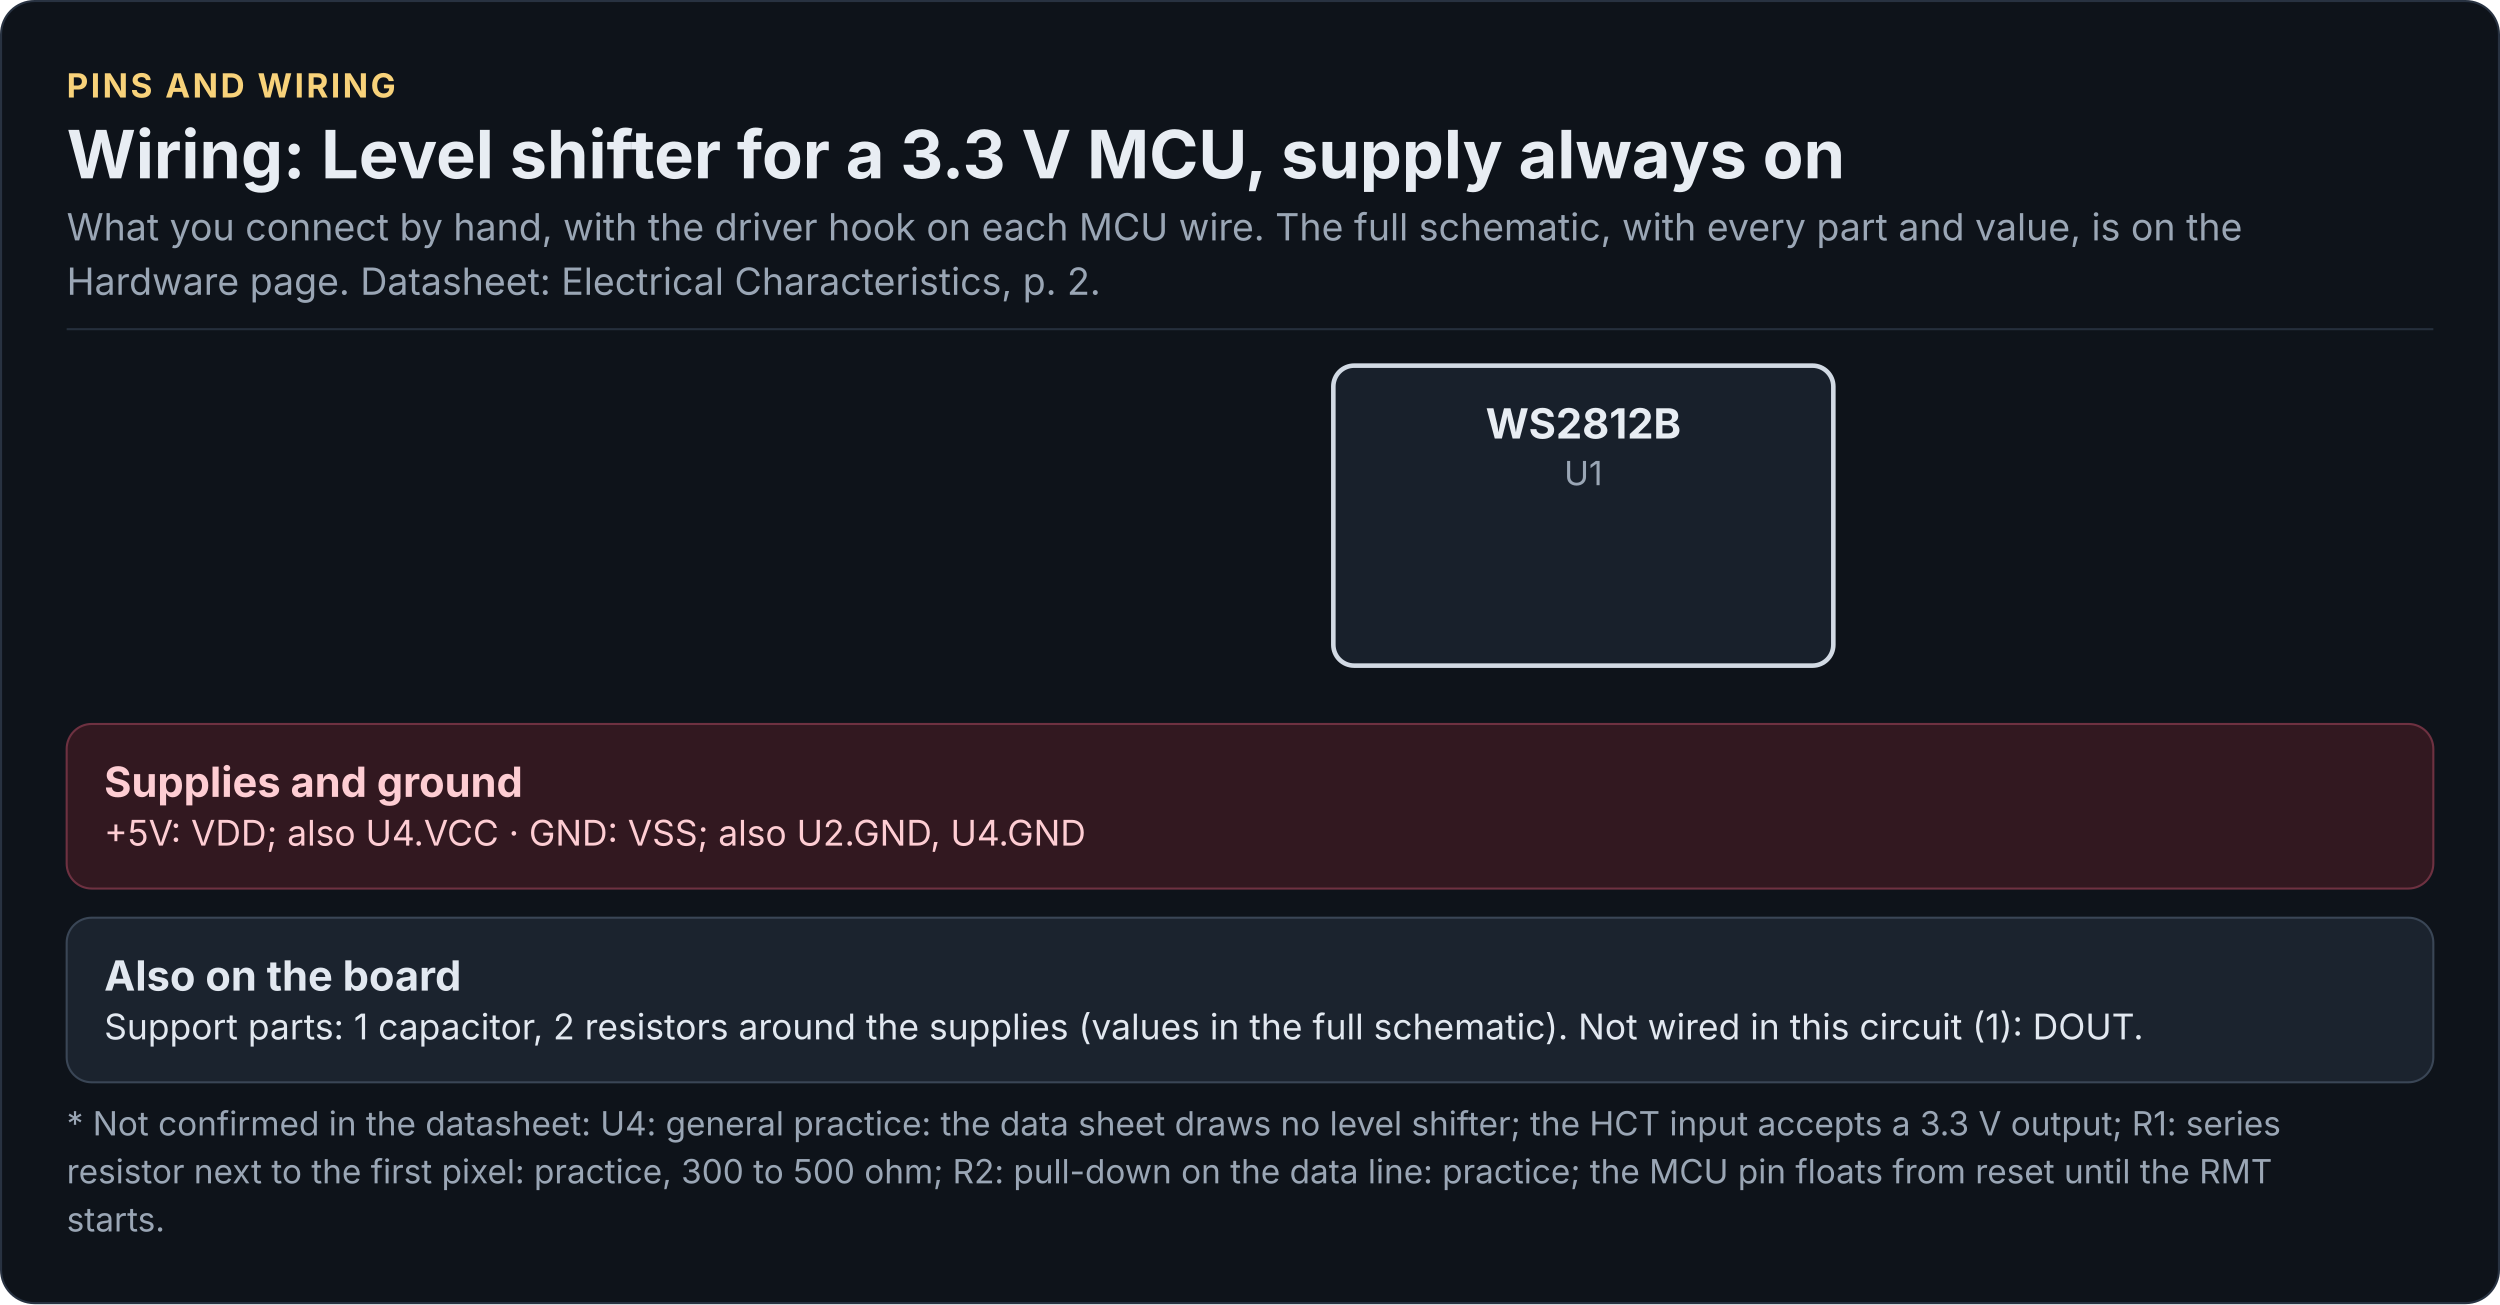
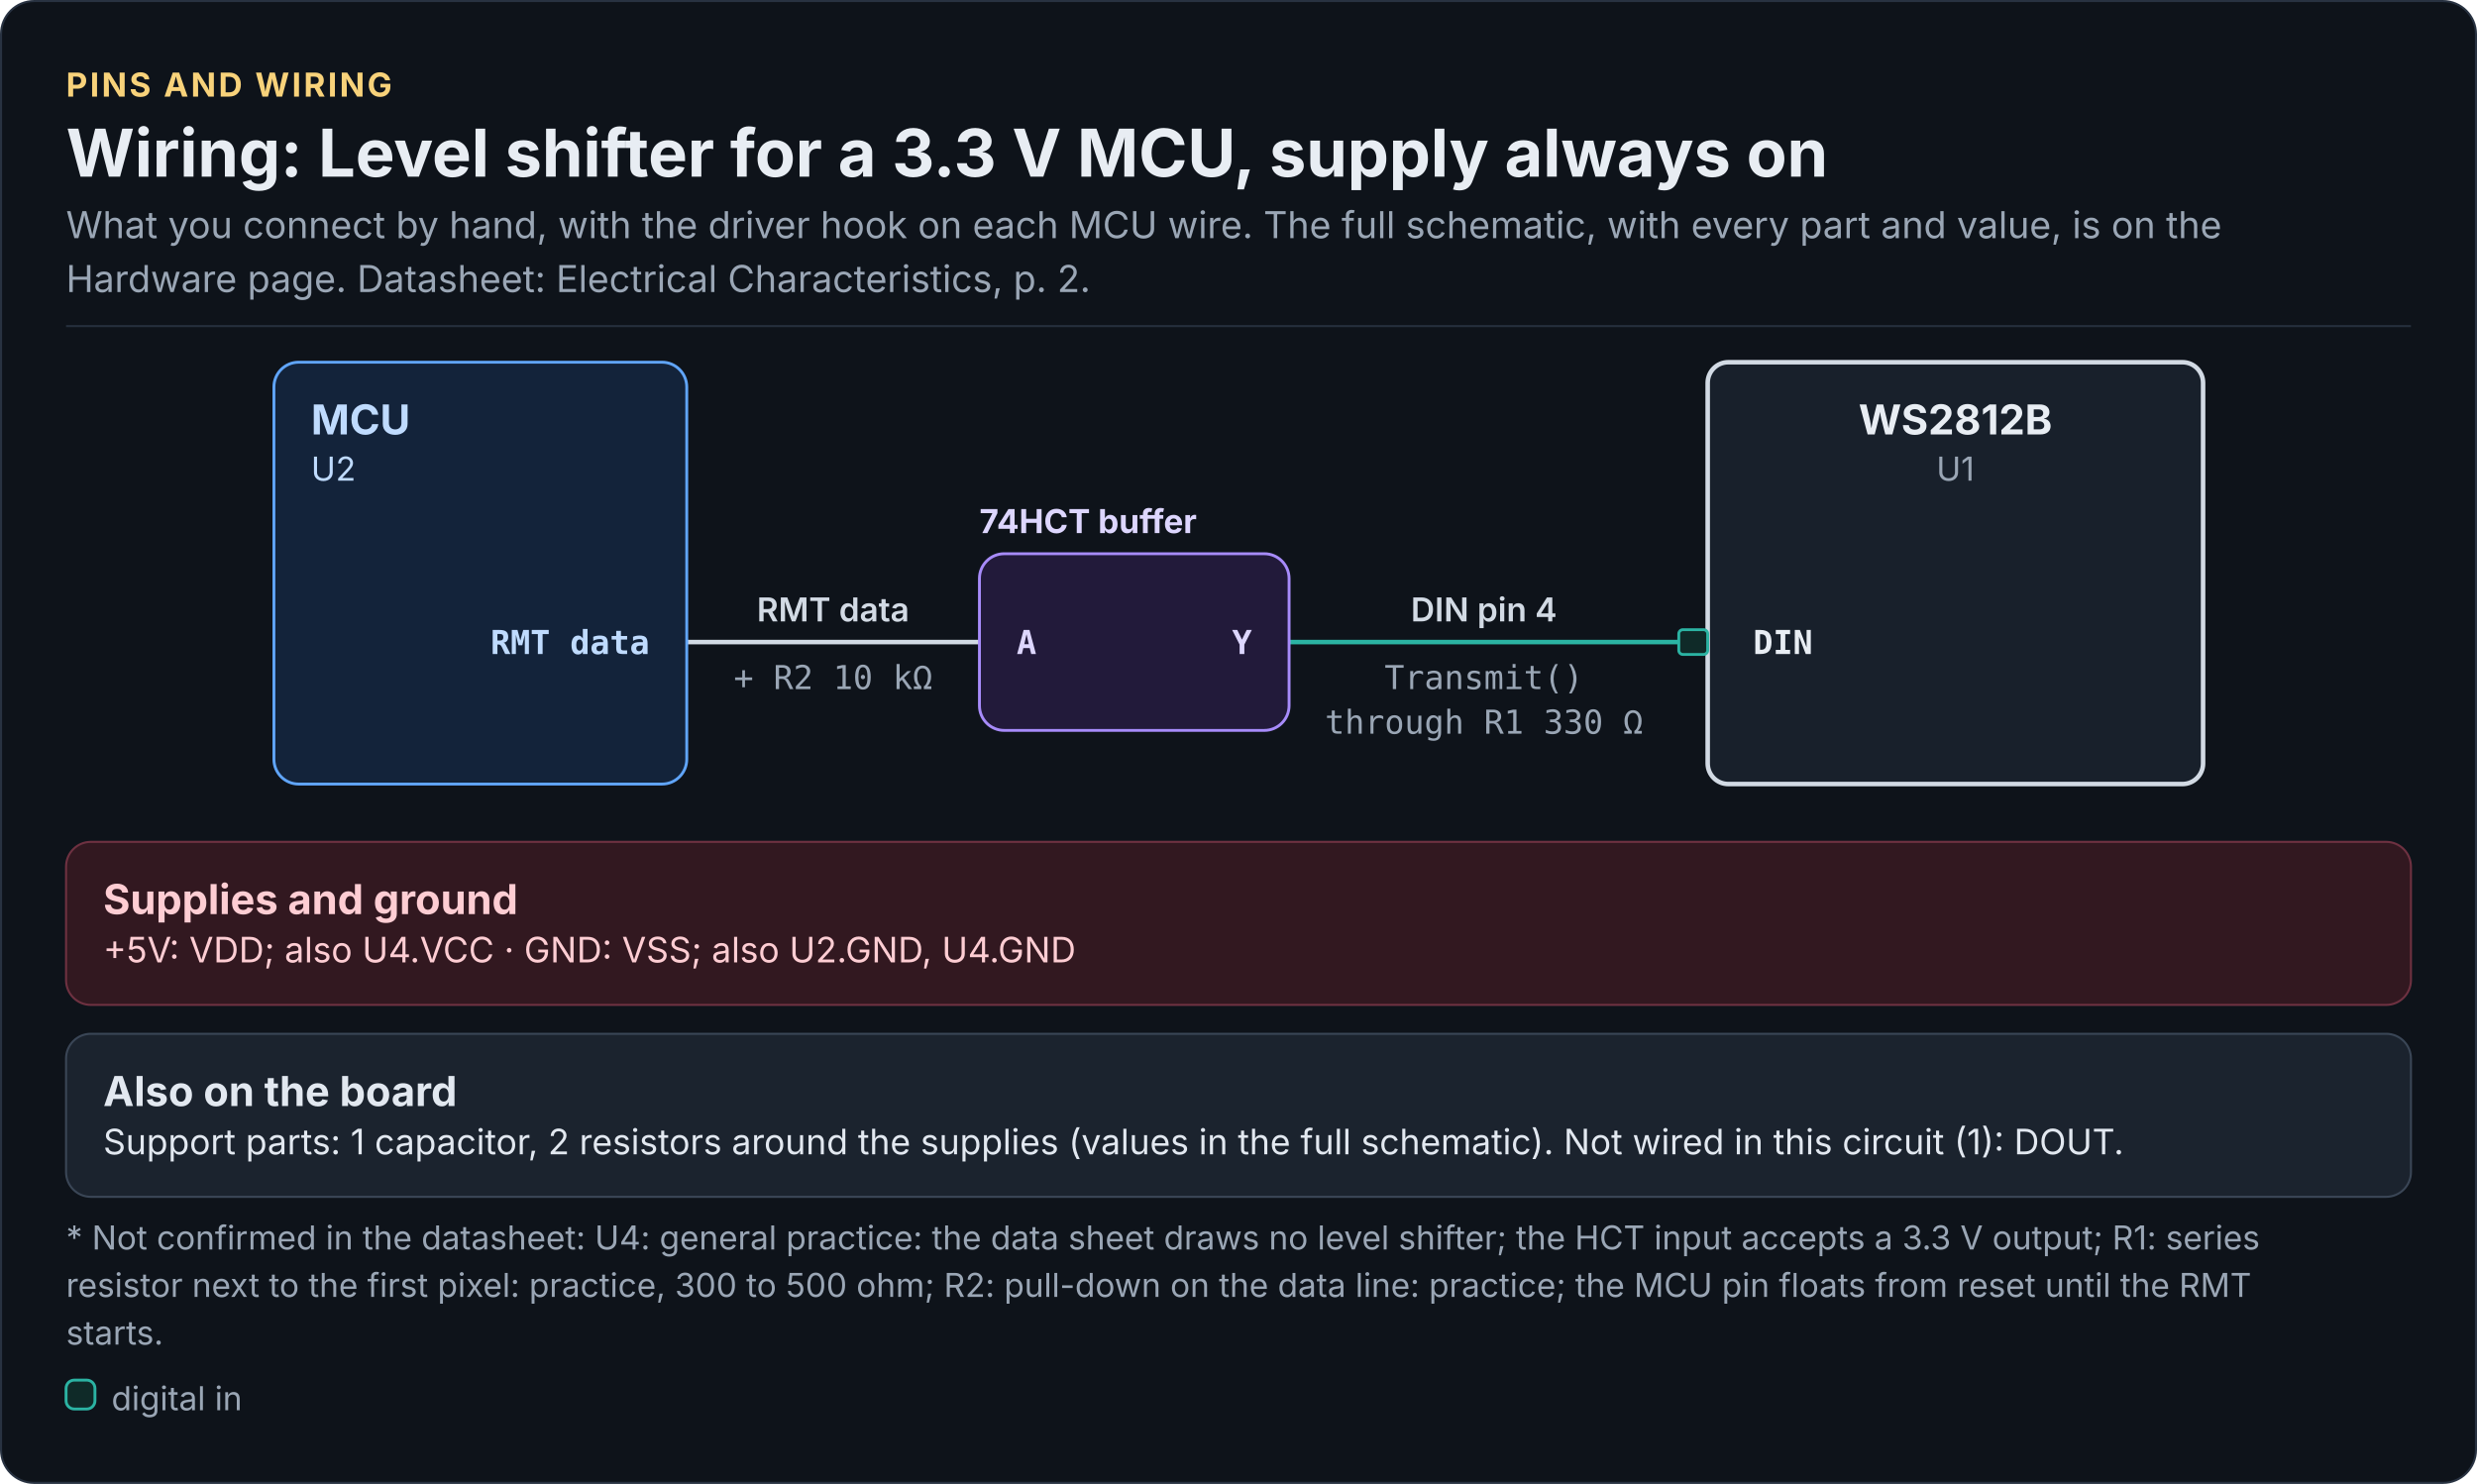
- <svg xmlns="http://www.w3.org/2000/svg" width="1200" height="626" viewBox="0 0 1200 626" role="img" aria-labelledby="chip-wiring-shifted-title chip-wiring-shifted-desc" font-family="Inter, 'Segoe UI', Roboto, 'Helvetica Neue', Arial, sans-serif">
-   <rect x="0.5" y="0.5" width="1199" height="625" rx="16" fill="#0E131A" stroke="#283241" />
+ <svg xmlns="http://www.w3.org/2000/svg" width="1200" height="719" viewBox="0 0 1200 719" role="img" aria-labelledby="chip-wiring-shifted-title chip-wiring-shifted-desc" font-family="Inter, 'Segoe UI', Roboto, 'Helvetica Neue', Arial, sans-serif">
+   <rect x="0.5" y="0.5" width="1199" height="718" rx="16" fill="#0E131A" stroke="#283241" />
  <text x="32" y="46.8" font-size="16" font-weight="700" letter-spacing="1.2" fill="#F8D27A">PINS AND WIRING</text>
  <text x="32" y="85.6" font-size="32" font-weight="700" fill="#E8EDF3">Wiring: Level shifter for a 3.3 V MCU, supply always on</text>
  <text x="32" y="115.4" font-size="18" fill="#9AA6B5">What you connect by hand, with the driver hook on each MCU wire. The full schematic, with every part and value, is on the</text>
  <text x="32" y="141.5" font-size="18" fill="#9AA6B5">Hardware page. Datasheet: Electrical Characteristics, p. 2.</text>
  <rect x="32" y="157.5" width="1136" height="1" fill="#252F3C" />
-   <rect x="640" y="175.5" width="240" height="144" rx="10" fill="#18202B" stroke="#D2DAE4" stroke-width="2.2" />
-   <rect x="32" y="347.5" width="1136" height="79" rx="12" fill="#321820" stroke="#6E3141" stroke-width="1" />
-   <rect x="32" y="440.5" width="1136" height="79" rx="12" fill="#1B232E" stroke="#3A4656" stroke-width="1" />
-   <text x="760" y="210.5" font-size="20" font-weight="700" text-anchor="middle" fill="#E8EDF3">WS2812B</text>
-   <text x="760" y="232.9" font-size="16" text-anchor="middle" fill="#9AA6B5">U1</text>
-   <text x="50" y="382.5" font-size="20" font-weight="700" fill="#FECDD3">Supplies and ground</text>
-   <text x="50" y="405.9" font-size="17" fill="#FECDD3">+5V: VDD; also U4.VCC · GND: VSS; also U2.GND, U4.GND</text>
-   <text x="50" y="475.5" font-size="20" font-weight="700" fill="#E2E8F0">Also on the board</text>
-   <text x="50" y="498.9" font-size="17" fill="#E2E8F0">Support parts: 1 capacitor, 2 resistors around the supplies (values in the full schematic). Not wired in this circuit (1): DOUT.</text>
-   <text x="32" y="545" font-size="16" fill="#9AA6B5">* Not confirmed in the datasheet: U4: general practice: the data sheet draws no level shifter; the HCT input accepts a 3.3 V output; R1: series</text>
-   <text x="32" y="568" font-size="16" fill="#9AA6B5">resistor next to the first pixel: practice, 300 to 500 ohm; R2: pull-down on the data line: practice; the MCU pin floats from reset until the RMT</text>
-   <text x="32" y="591.1" font-size="16" fill="#9AA6B5">starts.</text>
+   <path d="M332.7 311.1 L474.5 311.1" fill="none" stroke="#D2DAE4" stroke-width="2.2" />
+   <path d="M624.5 311.1 L813.3 311.1" fill="none" stroke="#2BB3A3" stroke-width="2.2" />
+   <rect x="827.3" y="175.5" width="240" height="204.4" rx="10" fill="#18202B" stroke="#D2DAE4" stroke-width="2.2" />
+   <rect x="132.7" y="175.5" width="200" height="204.4" rx="12" fill="#13233A" stroke="#60A5FA" stroke-width="1.4" />
+   <rect x="474.5" y="268.3" width="150" height="85.6" rx="12" fill="#221A3A" stroke="#A78BFA" stroke-width="1.4" />
+   <rect x="32" y="407.9" width="1136" height="79" rx="12" fill="#321820" stroke="#6E3141" stroke-width="1" />
+   <rect x="32" y="500.9" width="1136" height="79" rx="12" fill="#1B232E" stroke="#3A4656" stroke-width="1" />
+   <text x="947.3" y="210.5" font-size="20" font-weight="700" text-anchor="middle" fill="#E8EDF3">WS2812B</text>
+   <text x="947.3" y="232.9" font-size="16" text-anchor="middle" fill="#9AA6B5">U1</text>
+   <text x="150.7" y="210.5" font-size="20" font-weight="700" fill="#BFDBFE">MCU</text>
+   <text x="150.7" y="232.9" font-size="16" fill="#BFDBFE">U2</text>
+   <text x="474.5" y="258.3" font-size="16" font-weight="700" fill="#DDD6FE">74HCT buffer</text>
+   <text x="314.7" y="316.9" font-size="16" font-weight="600" font-family="'JetBrains Mono', 'SFMono-Regular', Menlo, Consolas, monospace" text-anchor="end" fill="#BFDBFE">RMT data</text>
+   <text x="492.5" y="316.9" font-size="16" font-weight="600" font-family="'JetBrains Mono', 'SFMono-Regular', Menlo, Consolas, monospace" fill="#DDD6FE">A</text>
+   <text x="403.6" y="301.1" font-size="16" font-weight="600" text-anchor="middle" fill="#D2DAE4">RMT data</text>
+   <text x="403.6" y="333.9" font-size="16" font-family="'JetBrains Mono', 'SFMono-Regular', Menlo, Consolas, monospace" text-anchor="middle" fill="#9AA6B5">+ R2 10 kΩ</text>
+   <text x="606.5" y="316.9" font-size="16" font-weight="600" font-family="'JetBrains Mono', 'SFMono-Regular', Menlo, Consolas, monospace" text-anchor="end" fill="#DDD6FE">Y</text>
+   <text x="849.3" y="316.9" font-size="16" font-weight="700" font-family="'JetBrains Mono', 'SFMono-Regular', Menlo, Consolas, monospace" fill="#E8EDF3">DIN</text>
+   <rect x="813.3" y="305.1" width="14" height="12" rx="2" fill="#0F2A28" stroke="#2BB3A3" stroke-width="1.4" />
+   <text x="718.9" y="301.1" font-size="16" font-weight="600" text-anchor="middle" fill="#D2DAE4">DIN  pin 4</text>
+   <text x="718.9" y="333.9" font-size="16" font-family="'JetBrains Mono', 'SFMono-Regular', Menlo, Consolas, monospace" text-anchor="middle" fill="#9AA6B5">Transmit()</text>
+   <text x="718.9" y="355.5" font-size="16" font-family="'JetBrains Mono', 'SFMono-Regular', Menlo, Consolas, monospace" text-anchor="middle" fill="#9AA6B5">through R1 330 Ω</text>
+   <text x="50" y="442.9" font-size="20" font-weight="700" fill="#FECDD3">Supplies and ground</text>
+   <text x="50" y="466.3" font-size="17" fill="#FECDD3">+5V: VDD; also U4.VCC · GND: VSS; also U2.GND, U4.GND</text>
+   <text x="50" y="535.9" font-size="20" font-weight="700" fill="#E2E8F0">Also on the board</text>
+   <text x="50" y="559.3" font-size="17" fill="#E2E8F0">Support parts: 1 capacitor, 2 resistors around the supplies (values in the full schematic). Not wired in this circuit (1): DOUT.</text>
+   <text x="32" y="605.4" font-size="16" fill="#9AA6B5">* Not confirmed in the datasheet: U4: general practice: the data sheet draws no level shifter; the HCT input accepts a 3.3 V output; R1: series</text>
+   <text x="32" y="628.4" font-size="16" fill="#9AA6B5">resistor next to the first pixel: practice, 300 to 500 ohm; R2: pull-down on the data line: practice; the MCU pin floats from reset until the RMT</text>
+   <text x="32" y="651.5" font-size="16" fill="#9AA6B5">starts.</text>
+   <rect x="32" y="668.7" width="14" height="14" rx="4" fill="#0F2A28" stroke="#2BB3A3" stroke-width="1.4" />
+   <text x="54" y="683.3" font-size="16" fill="#9AA6B5">digital in</text>
</svg>
